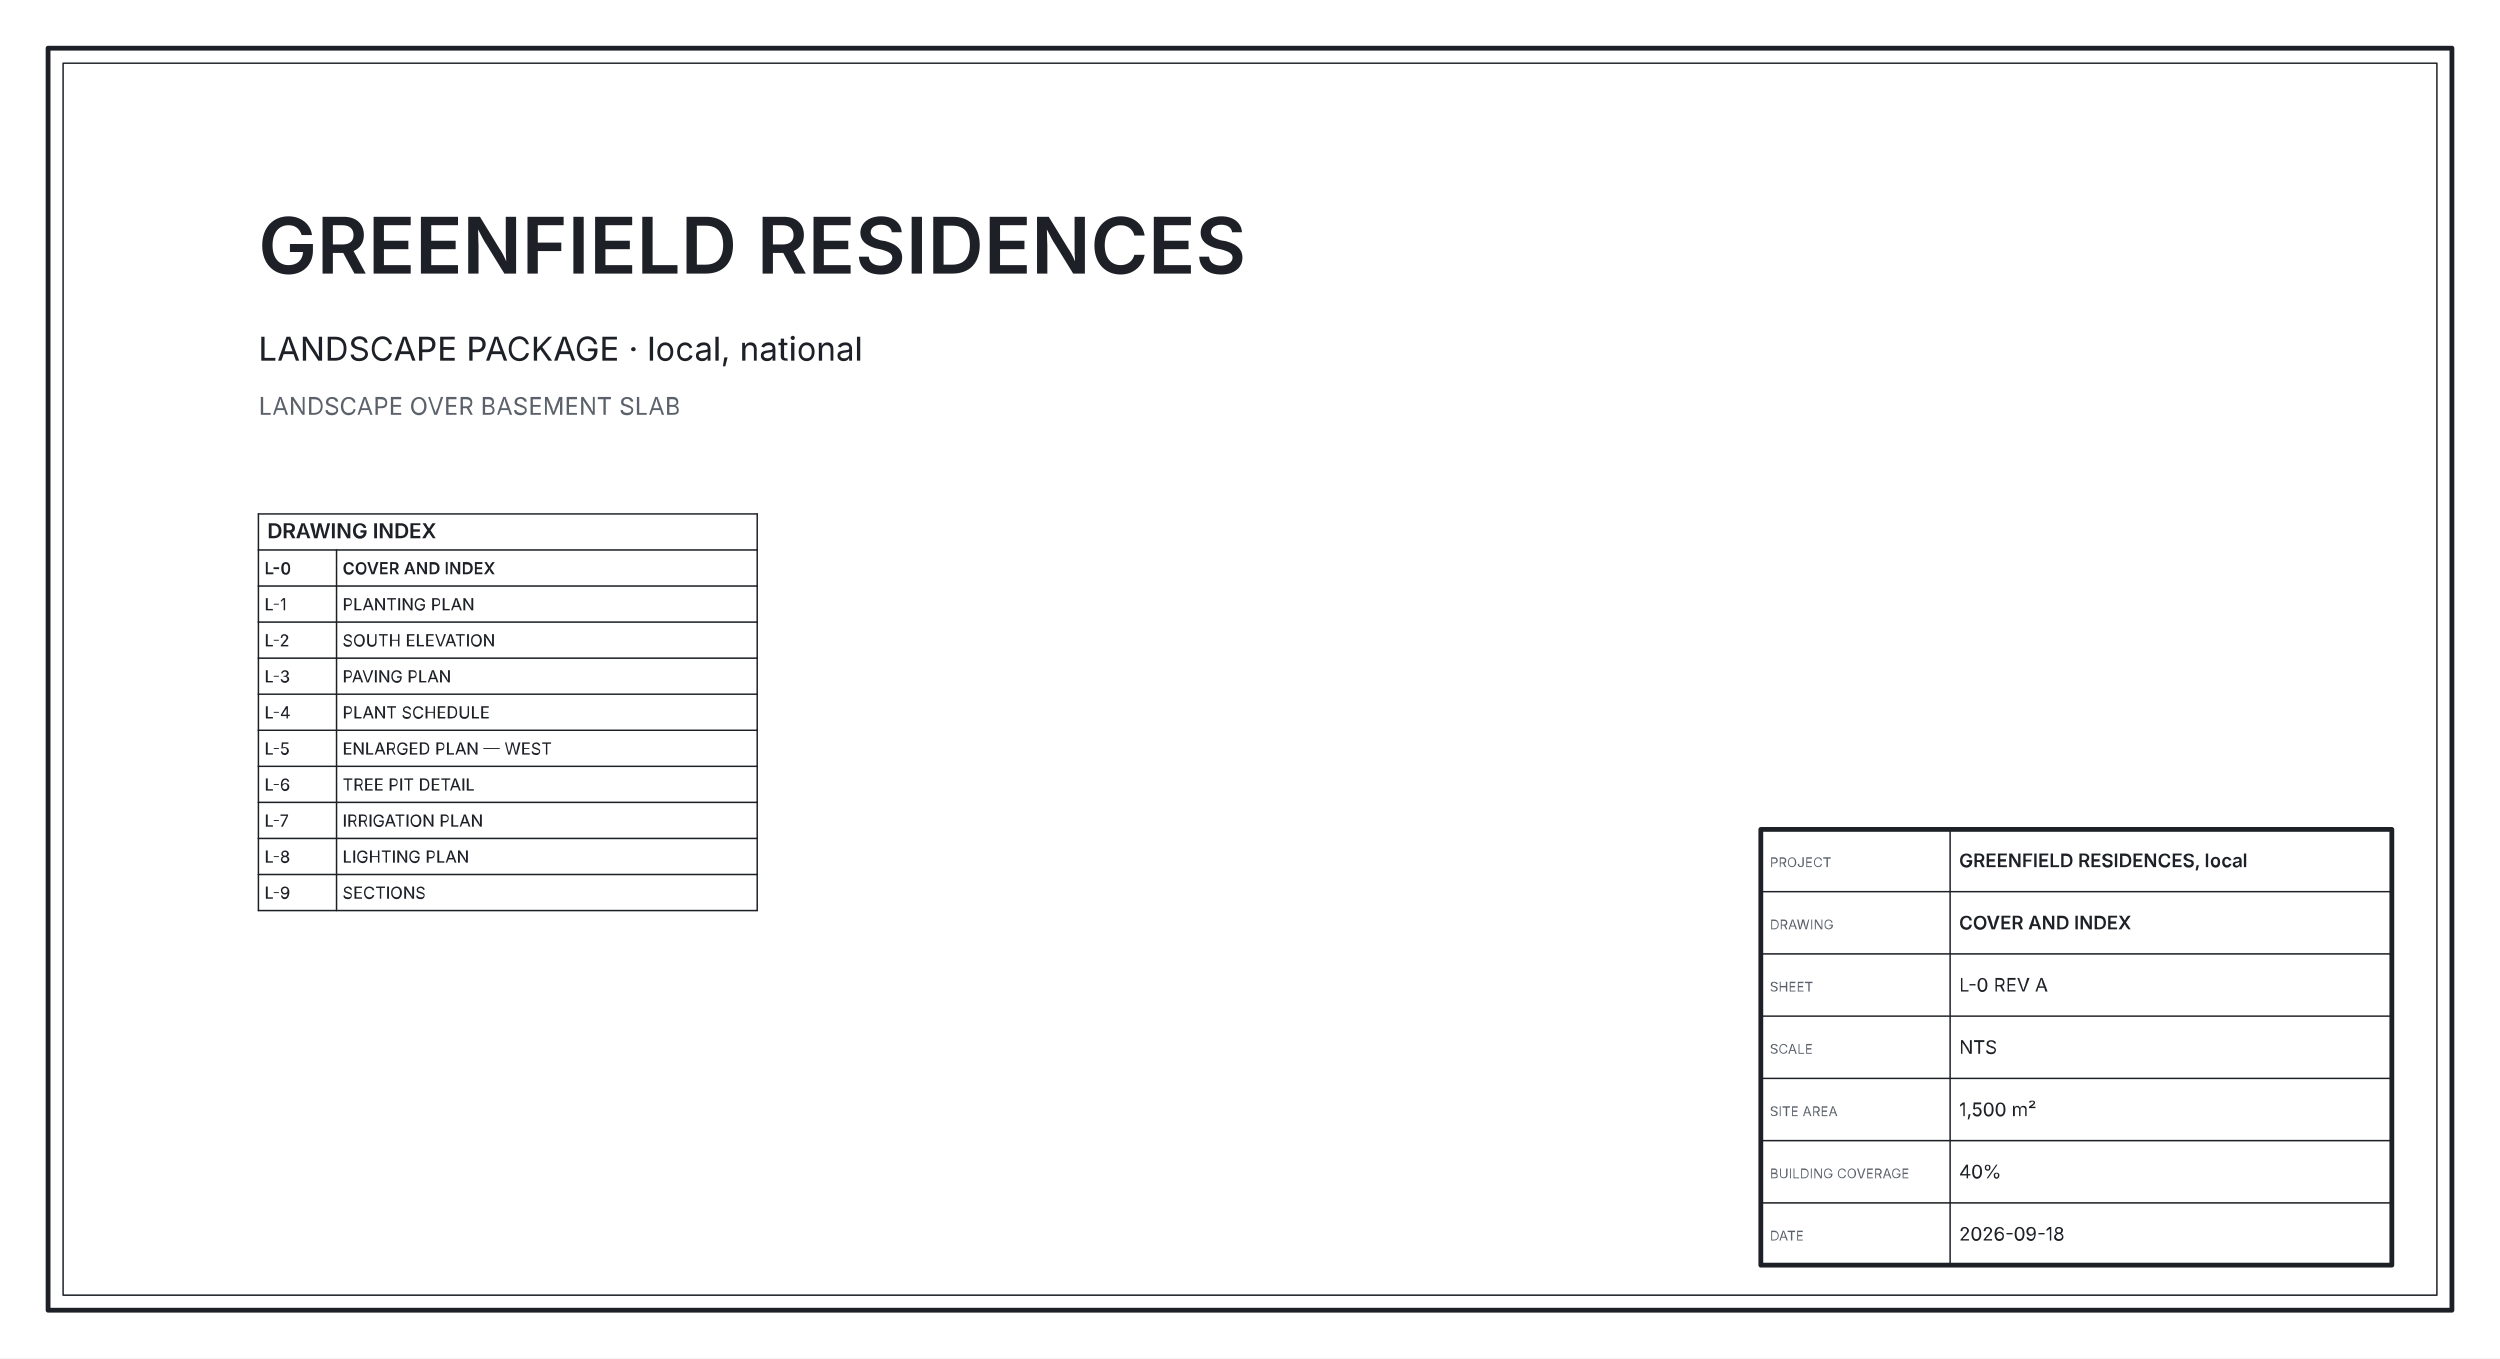
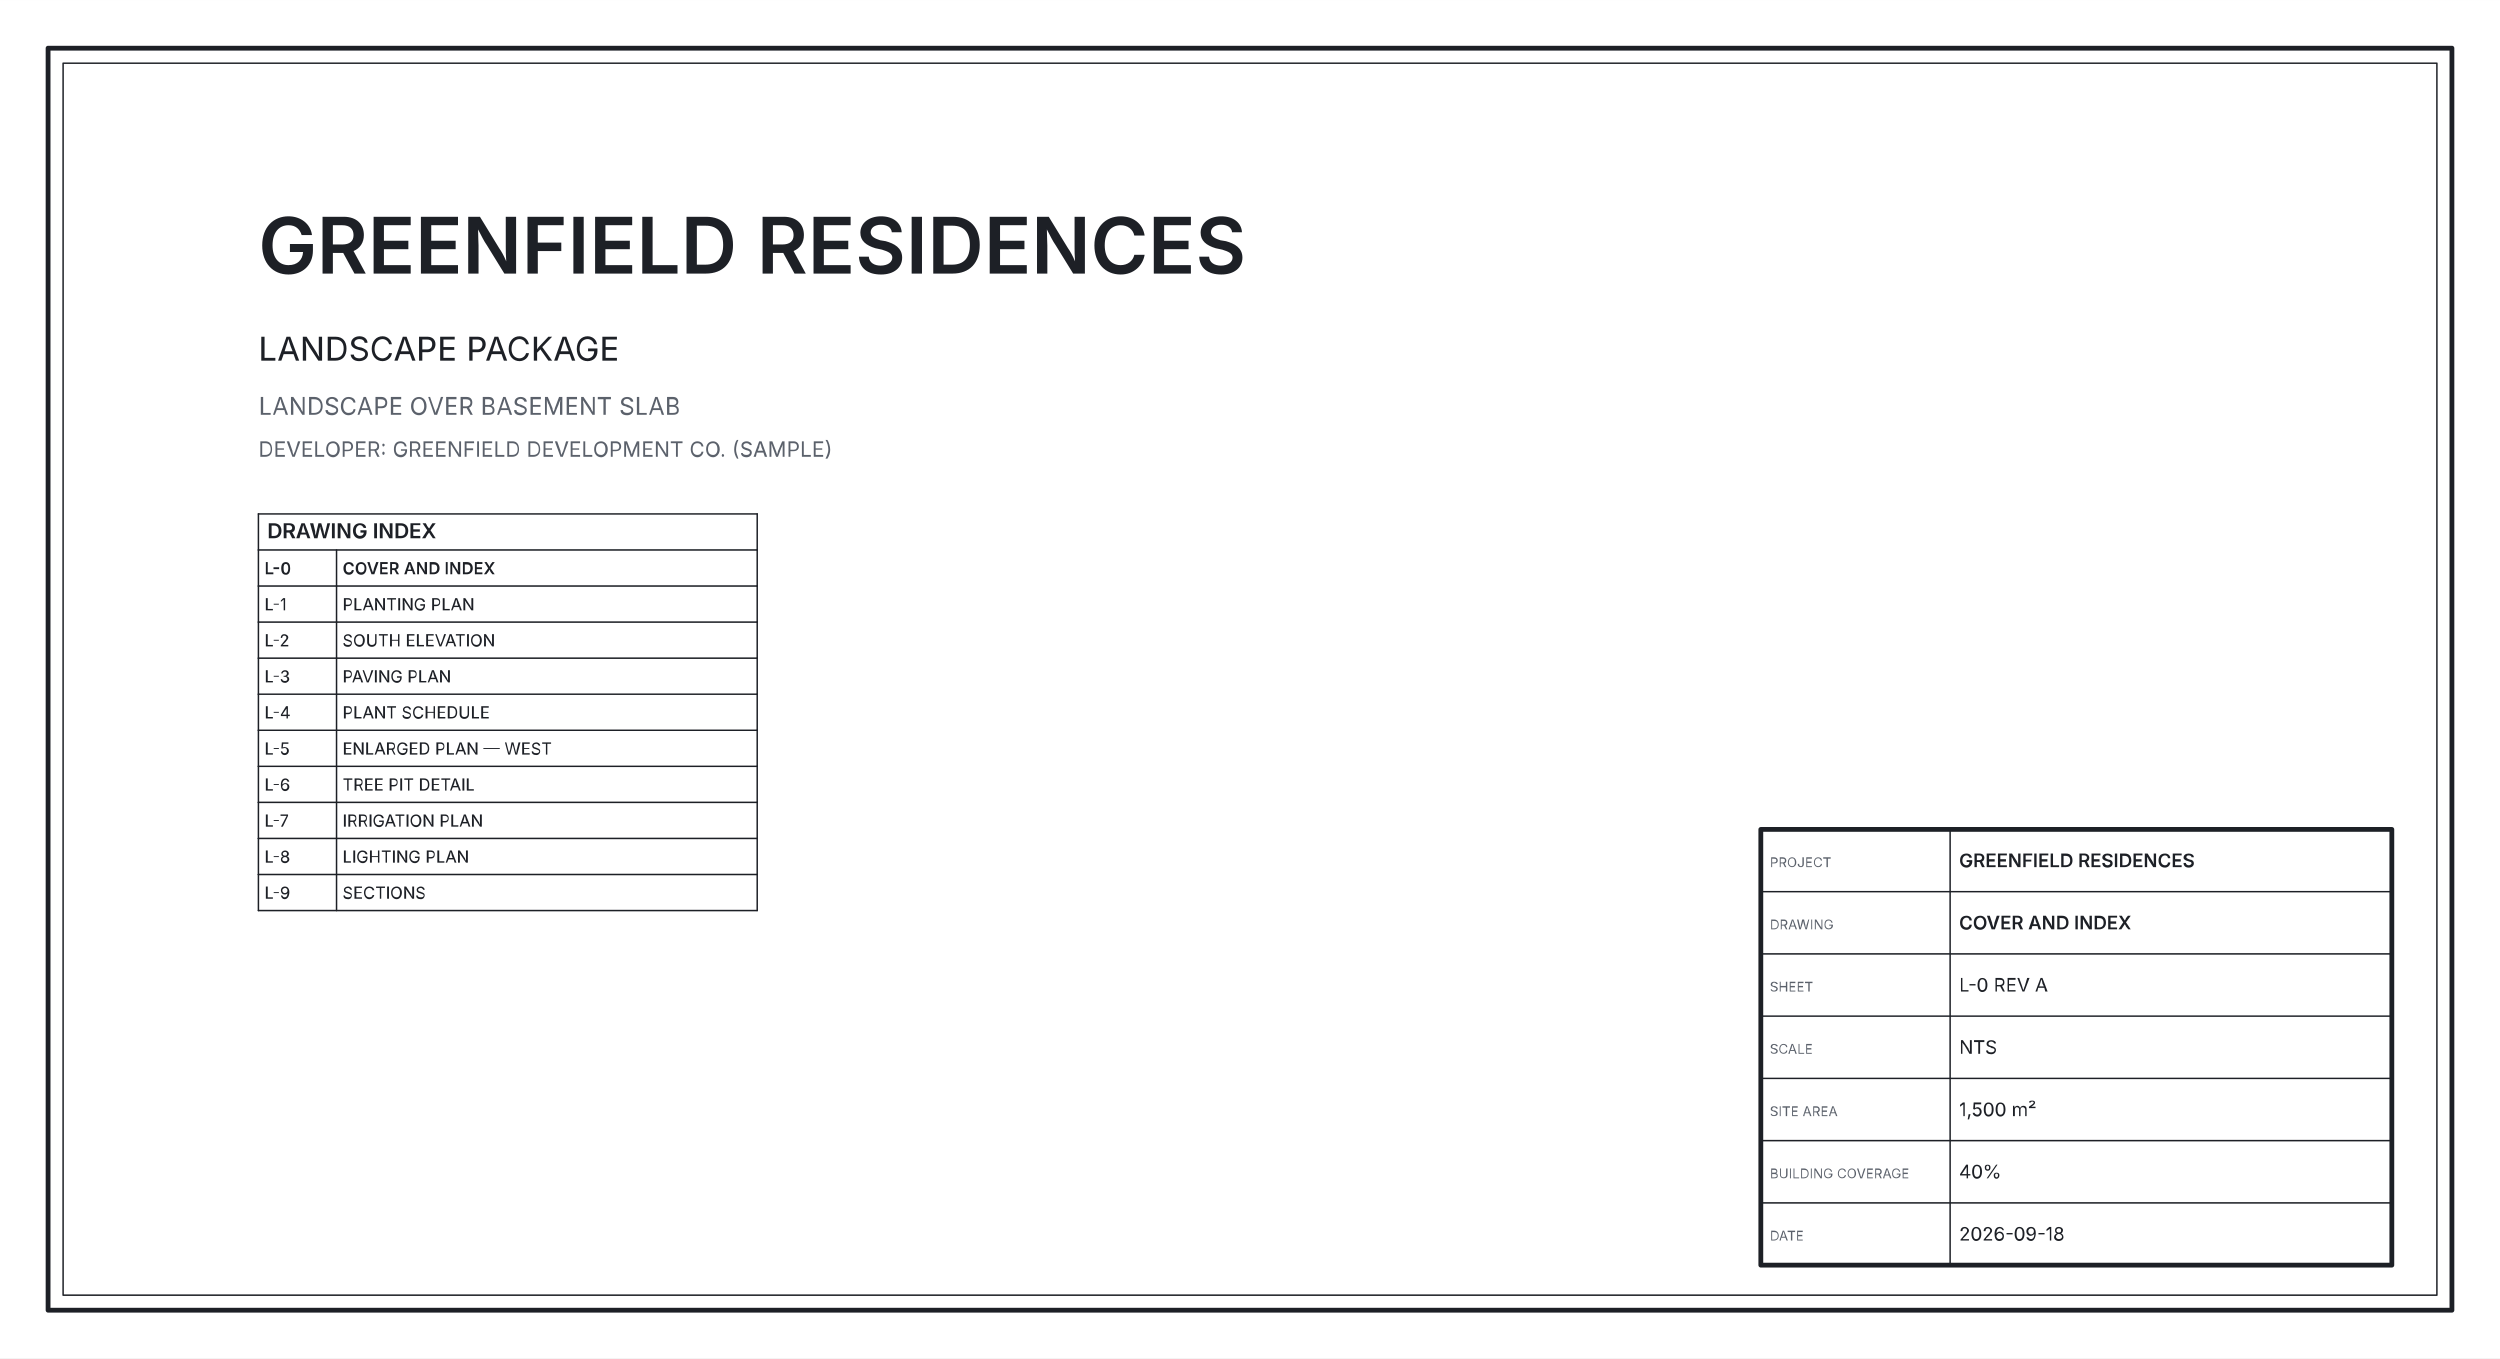
<svg xmlns="http://www.w3.org/2000/svg" viewBox="0 0 83.200 45.200" width="1165" height="633" font-family="Inter, Helvetica, Arial, sans-serif">
  <rect width="83.200" height="45.200" fill="#ffffff" data-layer="PAPER" />
  <g>
    <polygon points="1.600,43.600 81.600,43.600 81.600,1.600 1.600,1.600" fill="none" stroke="#1d2026" stroke-width="0.160" stroke-linecap="round" stroke-linejoin="round" data-layer="FRAME" />
    <polygon points="2.100,43.100 81.100,43.100 81.100,2.100 2.100,2.100" fill="none" stroke="#1d2026" stroke-width="0.050" stroke-linecap="round" stroke-linejoin="round" data-layer="BORDER" />
    <polyline points="8.600,17.100 25.200,17.100" fill="none" stroke="#1d2026" stroke-width="0.050" stroke-linecap="round" stroke-linejoin="round" data-layer="TABLE" />
    <polyline points="8.600,18.300 25.200,18.300" fill="none" stroke="#1d2026" stroke-width="0.050" stroke-linecap="round" stroke-linejoin="round" data-layer="TABLE" />
    <polyline points="8.600,17.100 8.600,18.300" fill="none" stroke="#1d2026" stroke-width="0.050" stroke-linecap="round" stroke-linejoin="round" data-layer="TABLE" />
    <polyline points="25.200,17.100 25.200,18.300" fill="none" stroke="#1d2026" stroke-width="0.050" stroke-linecap="round" stroke-linejoin="round" data-layer="TABLE" />
    <polyline points="8.600,19.500 25.200,19.500" fill="none" stroke="#1d2026" stroke-width="0.050" stroke-linecap="round" stroke-linejoin="round" data-layer="TABLE" />
    <polyline points="8.600,18.300 8.600,19.500" fill="none" stroke="#1d2026" stroke-width="0.050" stroke-linecap="round" stroke-linejoin="round" data-layer="TABLE" />
    <polyline points="25.200,18.300 25.200,19.500" fill="none" stroke="#1d2026" stroke-width="0.050" stroke-linecap="round" stroke-linejoin="round" data-layer="TABLE" />
    <polyline points="11.200,18.300 11.200,19.500" fill="none" stroke="#1d2026" stroke-width="0.050" stroke-linecap="round" stroke-linejoin="round" data-layer="TABLE" />
    <polyline points="8.600,20.700 25.200,20.700" fill="none" stroke="#1d2026" stroke-width="0.050" stroke-linecap="round" stroke-linejoin="round" data-layer="TABLE" />
    <polyline points="8.600,19.500 8.600,20.700" fill="none" stroke="#1d2026" stroke-width="0.050" stroke-linecap="round" stroke-linejoin="round" data-layer="TABLE" />
    <polyline points="25.200,19.500 25.200,20.700" fill="none" stroke="#1d2026" stroke-width="0.050" stroke-linecap="round" stroke-linejoin="round" data-layer="TABLE" />
    <polyline points="11.200,19.500 11.200,20.700" fill="none" stroke="#1d2026" stroke-width="0.050" stroke-linecap="round" stroke-linejoin="round" data-layer="TABLE" />
    <polyline points="8.600,21.900 25.200,21.900" fill="none" stroke="#1d2026" stroke-width="0.050" stroke-linecap="round" stroke-linejoin="round" data-layer="TABLE" />
    <polyline points="8.600,20.700 8.600,21.900" fill="none" stroke="#1d2026" stroke-width="0.050" stroke-linecap="round" stroke-linejoin="round" data-layer="TABLE" />
    <polyline points="25.200,20.700 25.200,21.900" fill="none" stroke="#1d2026" stroke-width="0.050" stroke-linecap="round" stroke-linejoin="round" data-layer="TABLE" />
    <polyline points="11.200,20.700 11.200,21.900" fill="none" stroke="#1d2026" stroke-width="0.050" stroke-linecap="round" stroke-linejoin="round" data-layer="TABLE" />
    <polyline points="8.600,23.100 25.200,23.100" fill="none" stroke="#1d2026" stroke-width="0.050" stroke-linecap="round" stroke-linejoin="round" data-layer="TABLE" />
    <polyline points="8.600,21.900 8.600,23.100" fill="none" stroke="#1d2026" stroke-width="0.050" stroke-linecap="round" stroke-linejoin="round" data-layer="TABLE" />
    <polyline points="25.200,21.900 25.200,23.100" fill="none" stroke="#1d2026" stroke-width="0.050" stroke-linecap="round" stroke-linejoin="round" data-layer="TABLE" />
    <polyline points="11.200,21.900 11.200,23.100" fill="none" stroke="#1d2026" stroke-width="0.050" stroke-linecap="round" stroke-linejoin="round" data-layer="TABLE" />
    <polyline points="8.600,24.300 25.200,24.300" fill="none" stroke="#1d2026" stroke-width="0.050" stroke-linecap="round" stroke-linejoin="round" data-layer="TABLE" />
    <polyline points="8.600,23.100 8.600,24.300" fill="none" stroke="#1d2026" stroke-width="0.050" stroke-linecap="round" stroke-linejoin="round" data-layer="TABLE" />
    <polyline points="25.200,23.100 25.200,24.300" fill="none" stroke="#1d2026" stroke-width="0.050" stroke-linecap="round" stroke-linejoin="round" data-layer="TABLE" />
    <polyline points="11.200,23.100 11.200,24.300" fill="none" stroke="#1d2026" stroke-width="0.050" stroke-linecap="round" stroke-linejoin="round" data-layer="TABLE" />
    <polyline points="8.600,25.500 25.200,25.500" fill="none" stroke="#1d2026" stroke-width="0.050" stroke-linecap="round" stroke-linejoin="round" data-layer="TABLE" />
    <polyline points="8.600,24.300 8.600,25.500" fill="none" stroke="#1d2026" stroke-width="0.050" stroke-linecap="round" stroke-linejoin="round" data-layer="TABLE" />
    <polyline points="25.200,24.300 25.200,25.500" fill="none" stroke="#1d2026" stroke-width="0.050" stroke-linecap="round" stroke-linejoin="round" data-layer="TABLE" />
    <polyline points="11.200,24.300 11.200,25.500" fill="none" stroke="#1d2026" stroke-width="0.050" stroke-linecap="round" stroke-linejoin="round" data-layer="TABLE" />
    <polyline points="8.600,26.700 25.200,26.700" fill="none" stroke="#1d2026" stroke-width="0.050" stroke-linecap="round" stroke-linejoin="round" data-layer="TABLE" />
    <polyline points="8.600,25.500 8.600,26.700" fill="none" stroke="#1d2026" stroke-width="0.050" stroke-linecap="round" stroke-linejoin="round" data-layer="TABLE" />
    <polyline points="25.200,25.500 25.200,26.700" fill="none" stroke="#1d2026" stroke-width="0.050" stroke-linecap="round" stroke-linejoin="round" data-layer="TABLE" />
    <polyline points="11.200,25.500 11.200,26.700" fill="none" stroke="#1d2026" stroke-width="0.050" stroke-linecap="round" stroke-linejoin="round" data-layer="TABLE" />
    <polyline points="8.600,27.900 25.200,27.900" fill="none" stroke="#1d2026" stroke-width="0.050" stroke-linecap="round" stroke-linejoin="round" data-layer="TABLE" />
    <polyline points="8.600,26.700 8.600,27.900" fill="none" stroke="#1d2026" stroke-width="0.050" stroke-linecap="round" stroke-linejoin="round" data-layer="TABLE" />
    <polyline points="25.200,26.700 25.200,27.900" fill="none" stroke="#1d2026" stroke-width="0.050" stroke-linecap="round" stroke-linejoin="round" data-layer="TABLE" />
    <polyline points="11.200,26.700 11.200,27.900" fill="none" stroke="#1d2026" stroke-width="0.050" stroke-linecap="round" stroke-linejoin="round" data-layer="TABLE" />
    <polyline points="8.600,29.100 25.200,29.100" fill="none" stroke="#1d2026" stroke-width="0.050" stroke-linecap="round" stroke-linejoin="round" data-layer="TABLE" />
    <polyline points="8.600,27.900 8.600,29.100" fill="none" stroke="#1d2026" stroke-width="0.050" stroke-linecap="round" stroke-linejoin="round" data-layer="TABLE" />
    <polyline points="25.200,27.900 25.200,29.100" fill="none" stroke="#1d2026" stroke-width="0.050" stroke-linecap="round" stroke-linejoin="round" data-layer="TABLE" />
    <polyline points="11.200,27.900 11.200,29.100" fill="none" stroke="#1d2026" stroke-width="0.050" stroke-linecap="round" stroke-linejoin="round" data-layer="TABLE" />
    <polyline points="8.600,30.300 25.200,30.300" fill="none" stroke="#1d2026" stroke-width="0.050" stroke-linecap="round" stroke-linejoin="round" data-layer="TABLE" />
    <polyline points="8.600,29.100 8.600,30.300" fill="none" stroke="#1d2026" stroke-width="0.050" stroke-linecap="round" stroke-linejoin="round" data-layer="TABLE" />
    <polyline points="25.200,29.100 25.200,30.300" fill="none" stroke="#1d2026" stroke-width="0.050" stroke-linecap="round" stroke-linejoin="round" data-layer="TABLE" />
    <polyline points="11.200,29.100 11.200,30.300" fill="none" stroke="#1d2026" stroke-width="0.050" stroke-linecap="round" stroke-linejoin="round" data-layer="TABLE" />
    <polygon points="58.600,42.100 79.600,42.100 79.600,27.600 58.600,27.600" fill="none" stroke="#1d2026" stroke-width="0.160" stroke-linecap="round" stroke-linejoin="round" data-layer="FRAME" />
    <polyline points="58.600,29.671 79.600,29.671" fill="none" stroke="#1d2026" stroke-width="0.050" stroke-linecap="round" stroke-linejoin="round" data-layer="TABLE" />
    <polyline points="58.600,31.743 79.600,31.743" fill="none" stroke="#1d2026" stroke-width="0.050" stroke-linecap="round" stroke-linejoin="round" data-layer="TABLE" />
    <polyline points="58.600,33.814 79.600,33.814" fill="none" stroke="#1d2026" stroke-width="0.050" stroke-linecap="round" stroke-linejoin="round" data-layer="TABLE" />
    <polyline points="58.600,35.886 79.600,35.886" fill="none" stroke="#1d2026" stroke-width="0.050" stroke-linecap="round" stroke-linejoin="round" data-layer="TABLE" />
    <polyline points="58.600,37.957 79.600,37.957" fill="none" stroke="#1d2026" stroke-width="0.050" stroke-linecap="round" stroke-linejoin="round" data-layer="TABLE" />
    <polyline points="58.600,40.029 79.600,40.029" fill="none" stroke="#1d2026" stroke-width="0.050" stroke-linecap="round" stroke-linejoin="round" data-layer="TABLE" />
    <polyline points="64.900,42.100 64.900,27.600" fill="none" stroke="#1d2026" stroke-width="0.050" stroke-linecap="round" stroke-linejoin="round" data-layer="TABLE" />
    <text x="8.600" y="9.100" font-size="2.600" font-weight="600" fill="#1d2026" data-layer="TEXT">GREENFIELD RESIDENCES</text>
-     <text x="8.600" y="12.000" font-size="1.100" fill="#1d2026" data-layer="TEXT">LANDSCAPE PACKAGE · local, national</text>
+     <text x="8.600" y="12.000" font-size="1.100" fill="#1d2026" data-layer="TEXT">LANDSCAPE PACKAGE</text>
    <text x="8.600" y="13.800" font-size="0.800" fill="#5b616b" data-layer="TEXT">LANDSCAPE OVER BASEMENT SLAB</text>
+     <text x="8.600" y="15.200" font-size="0.700" fill="#5b616b" data-layer="TEXT">DEVELOPER: GREENFIELD DEVELOPMENT CO. (SAMPLE)</text>
    <text x="8.900" y="17.909" font-size="0.688" font-weight="600" fill="#1d2026" data-layer="TEXT">DRAWING INDEX</text>
    <text x="8.800" y="19.109" font-size="0.550" font-weight="600" fill="#1d2026" data-layer="TEXT">L-0</text>
    <text x="11.400" y="19.109" font-size="0.550" font-weight="600" fill="#1d2026" data-layer="TEXT">COVER AND INDEX</text>
    <text x="8.800" y="20.309" font-size="0.550" fill="#1d2026" data-layer="TEXT">L-1</text>
    <text x="11.400" y="20.309" font-size="0.550" fill="#1d2026" data-layer="TEXT">PLANTING PLAN</text>
    <text x="8.800" y="21.509" font-size="0.550" fill="#1d2026" data-layer="TEXT">L-2</text>
    <text x="11.400" y="21.509" font-size="0.550" fill="#1d2026" data-layer="TEXT">SOUTH ELEVATION</text>
    <text x="8.800" y="22.709" font-size="0.550" fill="#1d2026" data-layer="TEXT">L-3</text>
    <text x="11.400" y="22.709" font-size="0.550" fill="#1d2026" data-layer="TEXT">PAVING PLAN</text>
    <text x="8.800" y="23.909" font-size="0.550" fill="#1d2026" data-layer="TEXT">L-4</text>
    <text x="11.400" y="23.909" font-size="0.550" fill="#1d2026" data-layer="TEXT">PLANT SCHEDULE</text>
    <text x="8.800" y="25.109" font-size="0.550" fill="#1d2026" data-layer="TEXT">L-5</text>
    <text x="11.400" y="25.109" font-size="0.550" fill="#1d2026" data-layer="TEXT">ENLARGED PLAN — WEST</text>
    <text x="8.800" y="26.309" font-size="0.550" fill="#1d2026" data-layer="TEXT">L-6</text>
    <text x="11.400" y="26.309" font-size="0.550" fill="#1d2026" data-layer="TEXT">TREE PIT DETAIL</text>
    <text x="8.800" y="27.509" font-size="0.550" fill="#1d2026" data-layer="TEXT">L-7</text>
    <text x="11.400" y="27.509" font-size="0.550" fill="#1d2026" data-layer="TEXT">IRRIGATION PLAN</text>
    <text x="8.800" y="28.709" font-size="0.550" fill="#1d2026" data-layer="TEXT">L-8</text>
    <text x="11.400" y="28.709" font-size="0.550" fill="#1d2026" data-layer="TEXT">LIGHTING PLAN</text>
    <text x="8.800" y="29.909" font-size="0.550" fill="#1d2026" data-layer="TEXT">L-9</text>
    <text x="11.400" y="29.909" font-size="0.550" fill="#1d2026" data-layer="TEXT">SECTIONS</text>
    <text x="58.900" y="28.853" font-size="0.446" fill="#5b616b" data-layer="TEXT">PROJECT</text>
-     <text x="65.200" y="28.853" font-size="0.620" font-weight="600" fill="#1d2026" data-layer="TEXT">GREENFIELD RESIDENCES, local</text>
+     <text x="65.200" y="28.853" font-size="0.620" font-weight="600" fill="#1d2026" data-layer="TEXT">GREENFIELD RESIDENCES</text>
    <text x="58.900" y="30.924" font-size="0.446" fill="#5b616b" data-layer="TEXT">DRAWING</text>
    <text x="65.200" y="30.924" font-size="0.620" font-weight="600" fill="#1d2026" data-layer="TEXT">COVER AND INDEX</text>
    <text x="58.900" y="32.996" font-size="0.446" fill="#5b616b" data-layer="TEXT">SHEET</text>
    <text x="65.200" y="32.996" font-size="0.620" fill="#1d2026" data-layer="TEXT">L-0   REV A</text>
    <text x="58.900" y="35.067" font-size="0.446" fill="#5b616b" data-layer="TEXT">SCALE</text>
    <text x="65.200" y="35.067" font-size="0.620" fill="#1d2026" data-layer="TEXT">NTS</text>
    <text x="58.900" y="37.138" font-size="0.446" fill="#5b616b" data-layer="TEXT">SITE AREA</text>
    <text x="65.200" y="37.138" font-size="0.620" fill="#1d2026" data-layer="TEXT">1,500 m²</text>
    <text x="58.900" y="39.210" font-size="0.446" fill="#5b616b" data-layer="TEXT">BUILDING COVERAGE</text>
    <text x="65.200" y="39.210" font-size="0.620" fill="#1d2026" data-layer="TEXT">40%</text>
    <text x="58.900" y="41.281" font-size="0.446" fill="#5b616b" data-layer="TEXT">DATE</text>
    <text x="65.200" y="41.281" font-size="0.620" fill="#1d2026" data-layer="TEXT">2026-09-18</text>
  </g>
</svg>
